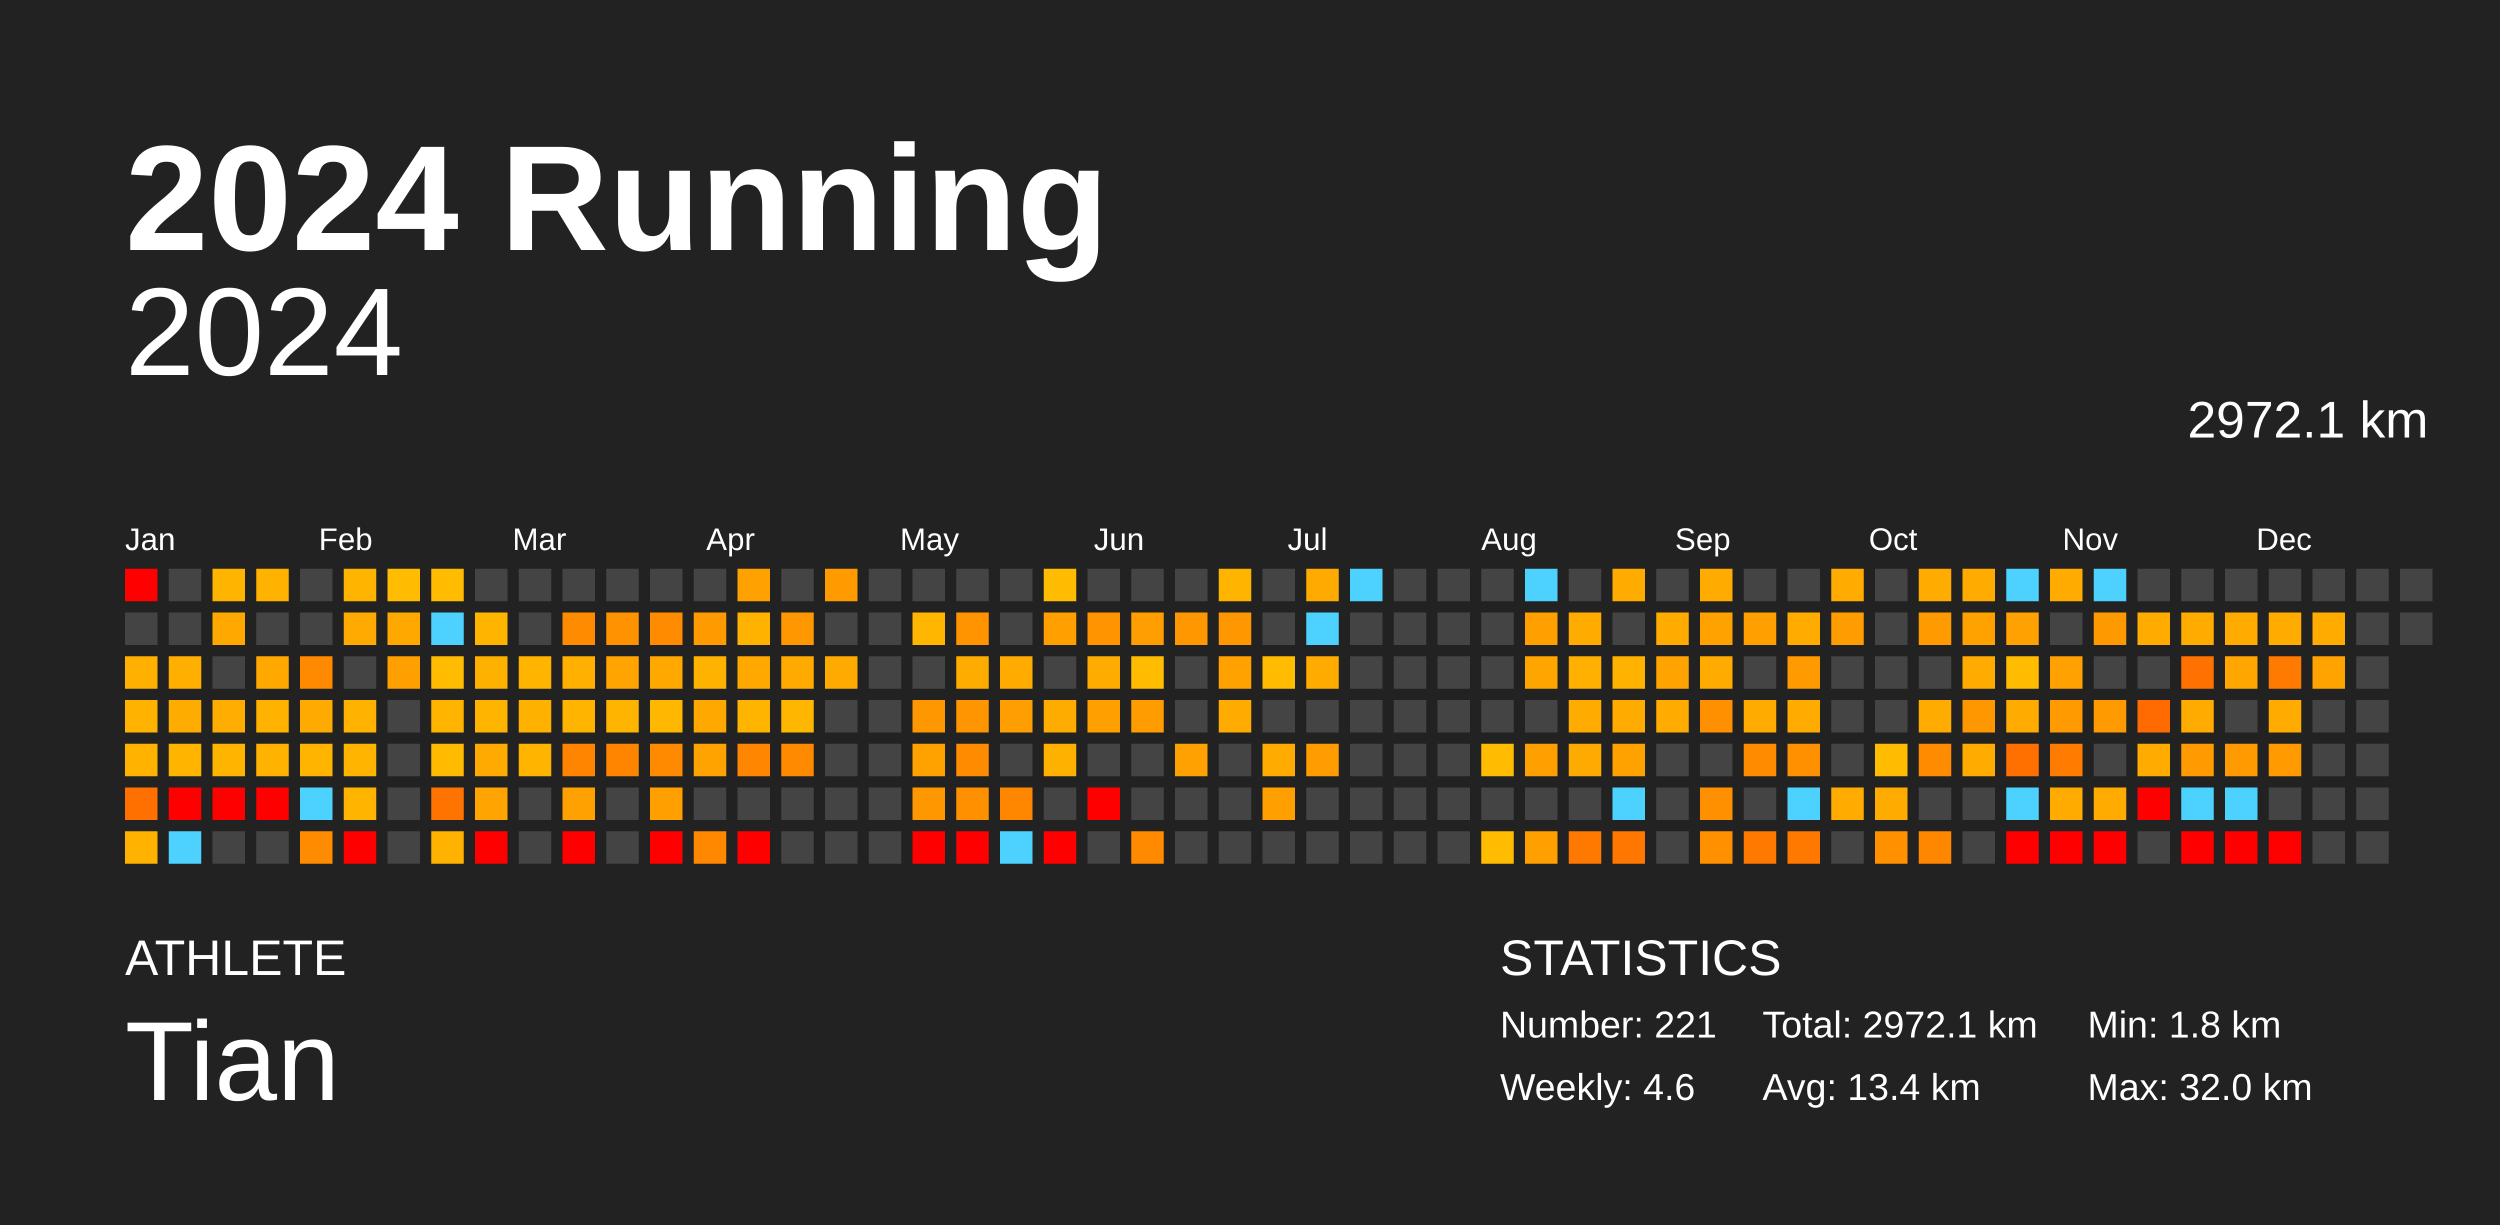
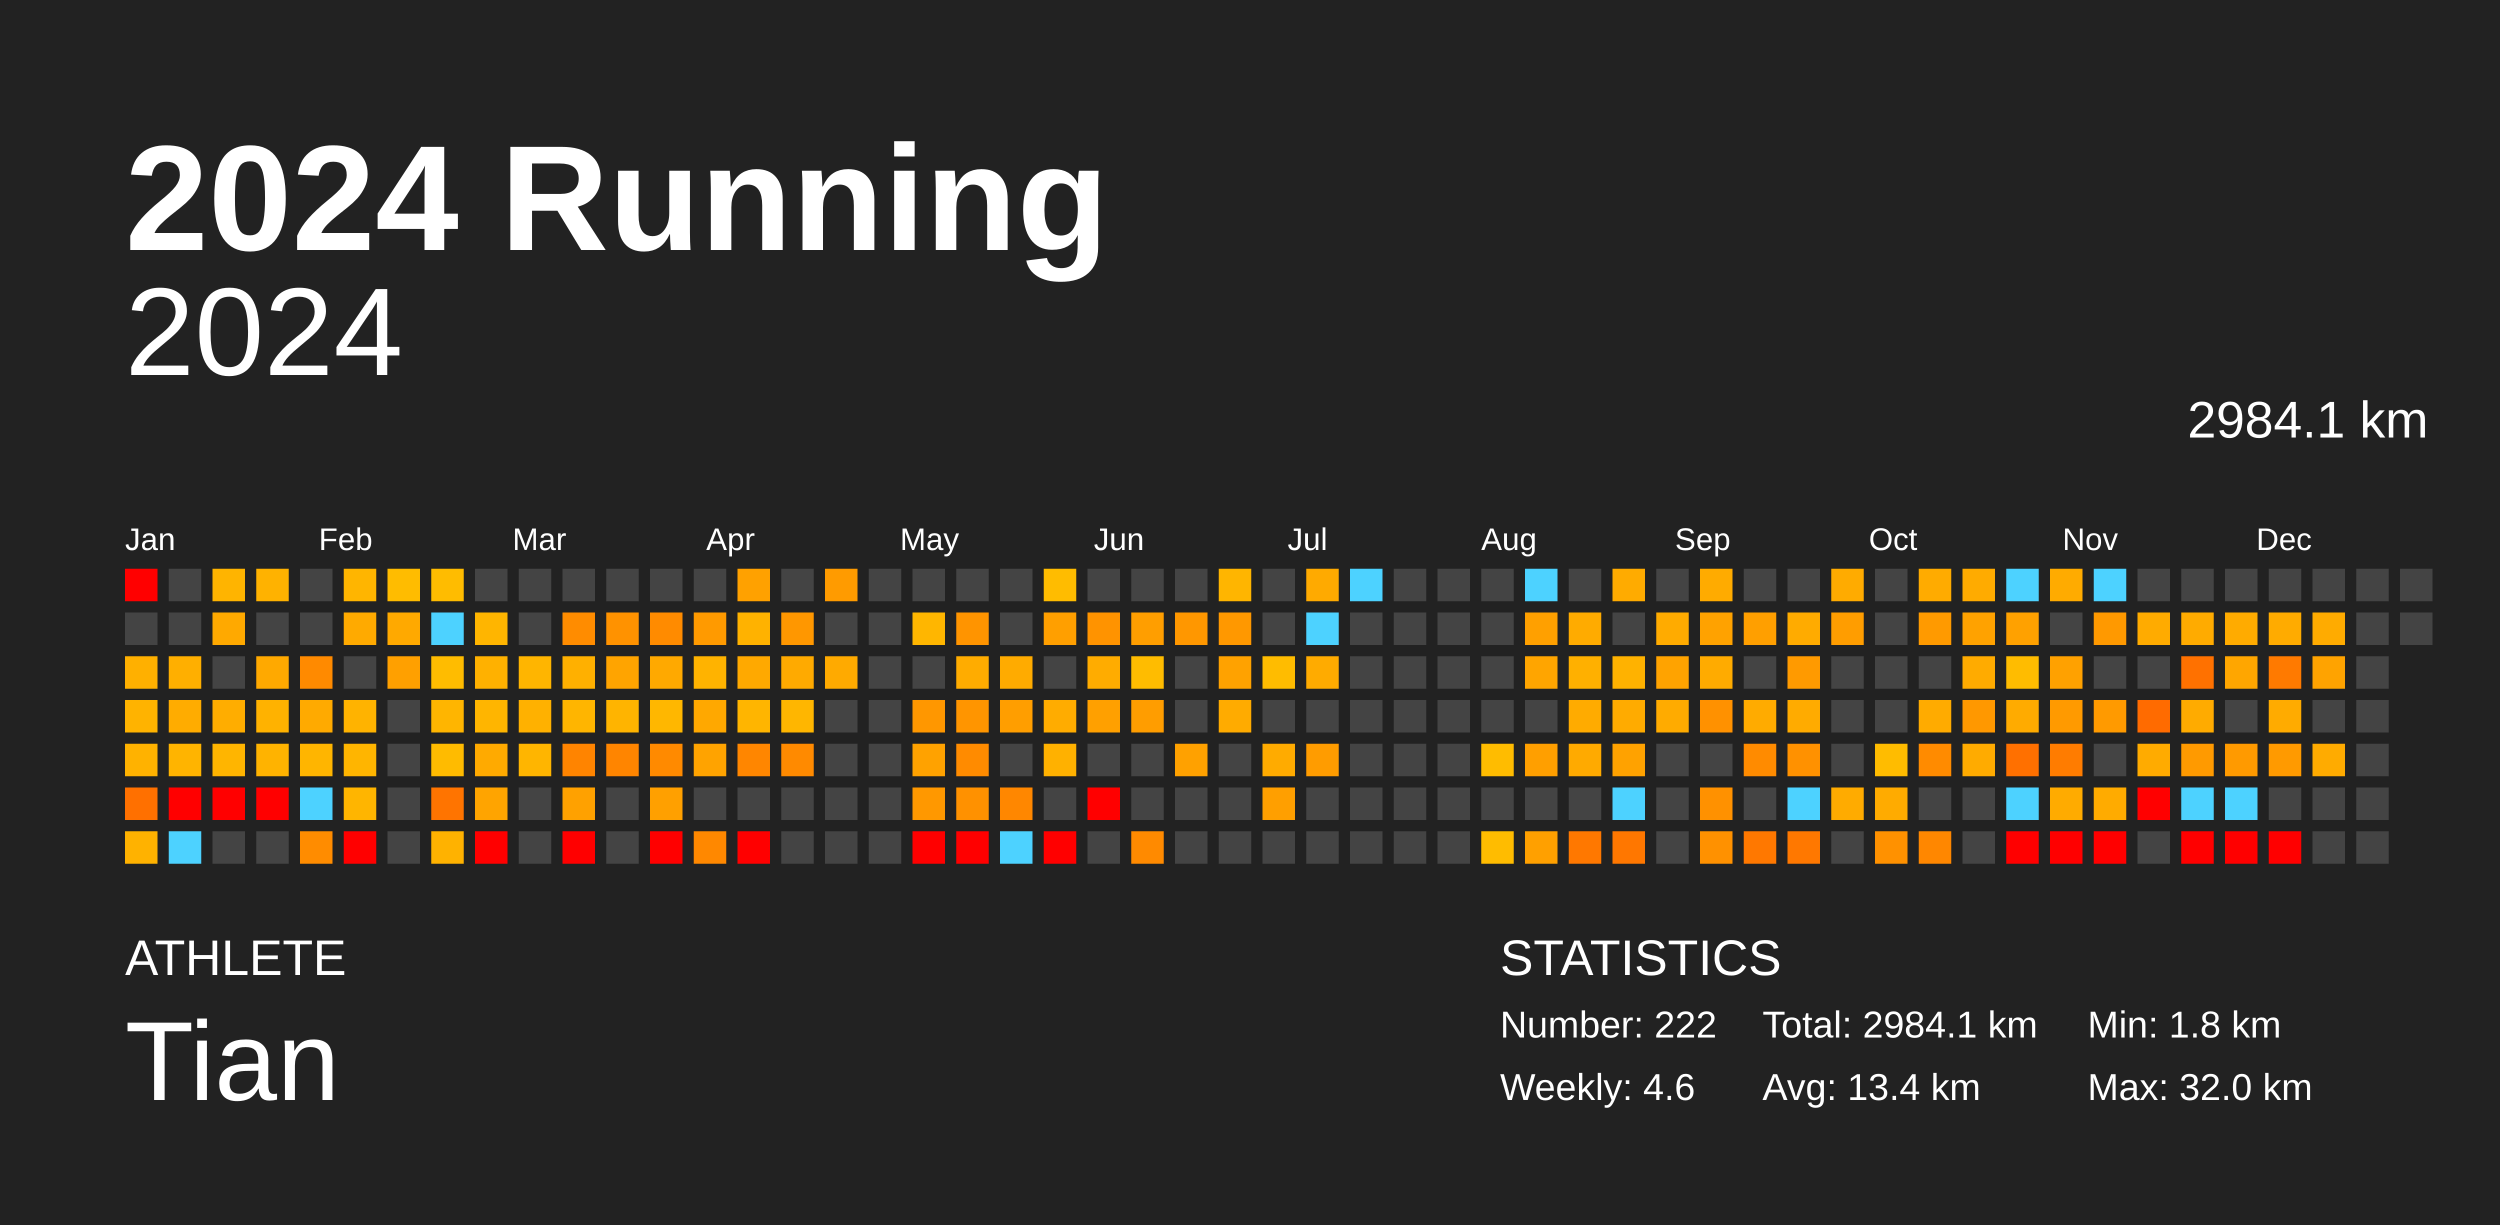
<svg xmlns="http://www.w3.org/2000/svg" baseProfile="full" height="98mm" version="1.1" viewBox="0,0,200,98" width="200mm">
  <defs />
  <rect fill="#222222" height="98" width="200" x="0" y="0" />
  <text fill="#FFFFFF" style="font-size:12px; font-family:Arial; font-weight:bold;" x="10" y="20">2024 Running</text>
  <text fill="#FFFFFF" style="font-size:4px; font-family:Arial" x="10" y="78">ATHLETE</text>
  <text fill="#FFFFFF" style="font-size:9px; font-family:Arial" x="10" y="88">Tian</text>
  <text fill="#FFFFFF" style="font-size:4px; font-family:Arial" x="120" y="78">STATISTICS</text>
-   <text fill="#FFFFFF" style="font-size:3px; font-family:Arial" x="120" y="83">Number: 221</text>
+   <text fill="#FFFFFF" style="font-size:3px; font-family:Arial" x="120" y="83">Number: 222</text>
  <text fill="#FFFFFF" style="font-size:3px; font-family:Arial" x="120" y="88">Weekly: 4.6</text>
-   <text fill="#FFFFFF" style="font-size:3px; font-family:Arial" x="141" y="83">Total: 2972.1 km</text>
+   <text fill="#FFFFFF" style="font-size:3px; font-family:Arial" x="141" y="83">Total: 2984.1 km</text>
  <text fill="#FFFFFF" style="font-size:3px; font-family:Arial" x="141" y="88">Avg: 13.4 km</text>
  <text fill="#FFFFFF" style="font-size:3px; font-family:Arial" x="167" y="83">Min: 1.8 km</text>
  <text fill="#FFFFFF" style="font-size:3px; font-family:Arial" x="167" y="88">Max: 32.0 km</text>
  <text alignment-baseline="hanging" fill="#FFFFFF" style="font-size:10.0px; font-family:Arial;" x="10" y="30">2024</text>
-   <text alignment-baseline="hanging" fill="#FFFFFF" style="font-size:4.125px; font-family:Arial;" x="175" y="35">2972.1 km</text>
+   <text alignment-baseline="hanging" fill="#FFFFFF" style="font-size:4.125px; font-family:Arial;" x="175" y="35">2984.1 km</text>
  <text fill="#FFFFFF" style="font-size:2.5px; font-family:Arial" x="10.0" y="44">Jan</text>
  <text fill="#FFFFFF" style="font-size:2.5px; font-family:Arial" x="25.5" y="44">Feb</text>
  <text fill="#FFFFFF" style="font-size:2.5px; font-family:Arial" x="41.0" y="44">Mar</text>
  <text fill="#FFFFFF" style="font-size:2.5px; font-family:Arial" x="56.5" y="44">Apr</text>
  <text fill="#FFFFFF" style="font-size:2.5px; font-family:Arial" x="72.0" y="44">May</text>
  <text fill="#FFFFFF" style="font-size:2.5px; font-family:Arial" x="87.5" y="44">Jun</text>
  <text fill="#FFFFFF" style="font-size:2.5px; font-family:Arial" x="103.0" y="44">Jul</text>
  <text fill="#FFFFFF" style="font-size:2.5px; font-family:Arial" x="118.5" y="44">Aug</text>
  <text fill="#FFFFFF" style="font-size:2.5px; font-family:Arial" x="134.0" y="44">Sep</text>
  <text fill="#FFFFFF" style="font-size:2.5px; font-family:Arial" x="149.5" y="44">Oct</text>
  <text fill="#FFFFFF" style="font-size:2.5px; font-family:Arial" x="165.0" y="44">Nov</text>
  <text fill="#FFFFFF" style="font-size:2.5px; font-family:Arial" x="180.5" y="44">Dec</text>
  <rect fill="red" height="2.6" width="2.6" x="10.0" y="45.5" />
  <rect fill="#444444" height="2.6" width="2.6" x="10.0" y="49.0" />
  <rect fill="#ffb000" height="2.6" width="2.6" x="10.0" y="52.5" />
  <rect fill="#ffb300" height="2.6" width="2.6" x="10.0" y="56.0" />
  <rect fill="#ffb200" height="2.6" width="2.6" x="10.0" y="59.5" />
  <rect fill="#ff7000" height="2.6" width="2.6" x="10.0" y="63.0" />
  <rect fill="#ffb200" height="2.6" width="2.6" x="10.0" y="66.5" />
  <rect fill="#444444" height="2.6" width="2.6" x="13.5" y="45.5" />
  <rect fill="#444444" height="2.6" width="2.6" x="13.5" y="49.0" />
  <rect fill="#ffaf00" height="2.6" width="2.6" x="13.5" y="52.5" />
  <rect fill="#ffac00" height="2.6" width="2.6" x="13.5" y="56.0" />
  <rect fill="#ffb400" height="2.6" width="2.6" x="13.5" y="59.5" />
  <rect fill="red" height="2.6" width="2.6" x="13.5" y="63.0" />
  <rect fill="#4dd2ff" height="2.6" width="2.6" x="13.5" y="66.5" />
  <rect fill="#ffb400" height="2.6" width="2.6" x="17.0" y="45.5" />
  <rect fill="#ffa900" height="2.6" width="2.6" x="17.0" y="49.0" />
  <rect fill="#444444" height="2.6" width="2.6" x="17.0" y="52.5" />
  <rect fill="#ffad00" height="2.6" width="2.6" x="17.0" y="56.0" />
  <rect fill="#ffb500" height="2.6" width="2.6" x="17.0" y="59.5" />
  <rect fill="red" height="2.6" width="2.6" x="17.0" y="63.0" />
  <rect fill="#444444" height="2.6" width="2.6" x="17.0" y="66.5" />
  <rect fill="#ffb200" height="2.6" width="2.6" x="20.5" y="45.5" />
  <rect fill="#444444" height="2.6" width="2.6" x="20.5" y="49.0" />
  <rect fill="#ffa900" height="2.6" width="2.6" x="20.5" y="52.5" />
  <rect fill="#ffb200" height="2.6" width="2.6" x="20.5" y="56.0" />
  <rect fill="#ffb300" height="2.6" width="2.6" x="20.5" y="59.5" />
  <rect fill="red" height="2.6" width="2.6" x="20.5" y="63.0" />
  <rect fill="#444444" height="2.6" width="2.6" x="20.5" y="66.5" />
  <rect fill="#444444" height="2.6" width="2.6" x="24.0" y="45.5" />
  <rect fill="#444444" height="2.6" width="2.6" x="24.0" y="49.0" />
  <rect fill="#ff8a00" height="2.6" width="2.6" x="24.0" y="52.5" />
  <rect fill="#ffaa00" height="2.6" width="2.6" x="24.0" y="56.0" />
  <rect fill="#ffb500" height="2.6" width="2.6" x="24.0" y="59.5" />
  <rect fill="#4dd2ff" height="2.6" width="2.6" x="24.0" y="63.0" />
  <rect fill="#ff8c00" height="2.6" width="2.6" x="24.0" y="66.5" />
  <rect fill="#ffb500" height="2.6" width="2.6" x="27.5" y="45.5" />
  <rect fill="#ffaa00" height="2.6" width="2.6" x="27.5" y="49.0" />
  <rect fill="#444444" height="2.6" width="2.6" x="27.5" y="52.5" />
  <rect fill="#ffb300" height="2.6" width="2.6" x="27.5" y="56.0" />
  <rect fill="#ffb500" height="2.6" width="2.6" x="27.5" y="59.5" />
  <rect fill="#ffb500" height="2.6" width="2.6" x="27.5" y="63.0" />
  <rect fill="red" height="2.6" width="2.6" x="27.5" y="66.5" />
  <rect fill="#ffbc00" height="2.6" width="2.6" x="31.0" y="45.5" />
  <rect fill="#ffa900" height="2.6" width="2.6" x="31.0" y="49.0" />
  <rect fill="#ffa000" height="2.6" width="2.6" x="31.0" y="52.5" />
  <rect fill="#444444" height="2.6" width="2.6" x="31.0" y="56.0" />
  <rect fill="#444444" height="2.6" width="2.6" x="31.0" y="59.5" />
  <rect fill="#444444" height="2.6" width="2.6" x="31.0" y="63.0" />
  <rect fill="#444444" height="2.6" width="2.6" x="31.0" y="66.5" />
  <rect fill="#ffbc00" height="2.6" width="2.6" x="34.5" y="45.5" />
  <rect fill="#4dd2ff" height="2.6" width="2.6" x="34.5" y="49.0" />
  <rect fill="#ffbc00" height="2.6" width="2.6" x="34.5" y="52.5" />
  <rect fill="#ffb500" height="2.6" width="2.6" x="34.5" y="56.0" />
  <rect fill="#ffbb00" height="2.6" width="2.6" x="34.5" y="59.5" />
  <rect fill="#ff7400" height="2.6" width="2.6" x="34.5" y="63.0" />
  <rect fill="#ffb200" height="2.6" width="2.6" x="34.5" y="66.5" />
  <rect fill="#444444" height="2.6" width="2.6" x="38.0" y="45.5" />
  <rect fill="#ffb500" height="2.6" width="2.6" x="38.0" y="49.0" />
  <rect fill="#ffb100" height="2.6" width="2.6" x="38.0" y="52.5" />
  <rect fill="#ffb500" height="2.6" width="2.6" x="38.0" y="56.0" />
  <rect fill="#ffaa00" height="2.6" width="2.6" x="38.0" y="59.5" />
  <rect fill="#ffa400" height="2.6" width="2.6" x="38.0" y="63.0" />
  <rect fill="red" height="2.6" width="2.6" x="38.0" y="66.5" />
  <rect fill="#444444" height="2.6" width="2.6" x="41.5" y="45.5" />
  <rect fill="#444444" height="2.6" width="2.6" x="41.5" y="49.0" />
  <rect fill="#ffb500" height="2.6" width="2.6" x="41.5" y="52.5" />
  <rect fill="#ffb100" height="2.6" width="2.6" x="41.5" y="56.0" />
  <rect fill="#ffb500" height="2.6" width="2.6" x="41.5" y="59.5" />
  <rect fill="#444444" height="2.6" width="2.6" x="41.5" y="63.0" />
  <rect fill="#444444" height="2.6" width="2.6" x="41.5" y="66.5" />
  <rect fill="#444444" height="2.6" width="2.6" x="45.0" y="45.5" />
  <rect fill="#ff8c00" height="2.6" width="2.6" x="45.0" y="49.0" />
  <rect fill="#ffb000" height="2.6" width="2.6" x="45.0" y="52.5" />
  <rect fill="#ffb500" height="2.6" width="2.6" x="45.0" y="56.0" />
  <rect fill="#ff8400" height="2.6" width="2.6" x="45.0" y="59.5" />
  <rect fill="#ffa100" height="2.6" width="2.6" x="45.0" y="63.0" />
  <rect fill="red" height="2.6" width="2.6" x="45.0" y="66.5" />
  <rect fill="#444444" height="2.6" width="2.6" x="48.5" y="45.5" />
  <rect fill="#ff9200" height="2.6" width="2.6" x="48.5" y="49.0" />
  <rect fill="#ffa400" height="2.6" width="2.6" x="48.5" y="52.5" />
  <rect fill="#ffb400" height="2.6" width="2.6" x="48.5" y="56.0" />
  <rect fill="#ff8500" height="2.6" width="2.6" x="48.5" y="59.5" />
  <rect fill="#444444" height="2.6" width="2.6" x="48.5" y="63.0" />
  <rect fill="#444444" height="2.6" width="2.6" x="48.5" y="66.5" />
  <rect fill="#444444" height="2.6" width="2.6" x="52.0" y="45.5" />
  <rect fill="#ff8b00" height="2.6" width="2.6" x="52.0" y="49.0" />
  <rect fill="#ffa900" height="2.6" width="2.6" x="52.0" y="52.5" />
  <rect fill="#ffb700" height="2.6" width="2.6" x="52.0" y="56.0" />
  <rect fill="#ff8a00" height="2.6" width="2.6" x="52.0" y="59.5" />
  <rect fill="#ffa000" height="2.6" width="2.6" x="52.0" y="63.0" />
  <rect fill="red" height="2.6" width="2.6" x="52.0" y="66.5" />
  <rect fill="#444444" height="2.6" width="2.6" x="55.5" y="45.5" />
  <rect fill="#ff9a00" height="2.6" width="2.6" x="55.5" y="49.0" />
  <rect fill="#ffb300" height="2.6" width="2.6" x="55.5" y="52.5" />
  <rect fill="#ffa800" height="2.6" width="2.6" x="55.5" y="56.0" />
  <rect fill="#ffa300" height="2.6" width="2.6" x="55.5" y="59.5" />
  <rect fill="#444444" height="2.6" width="2.6" x="55.5" y="63.0" />
  <rect fill="#ff8800" height="2.6" width="2.6" x="55.5" y="66.5" />
  <rect fill="#ffa100" height="2.6" width="2.6" x="59.0" y="45.5" />
  <rect fill="#ffb200" height="2.6" width="2.6" x="59.0" y="49.0" />
  <rect fill="#ffa900" height="2.6" width="2.6" x="59.0" y="52.5" />
  <rect fill="#ffb500" height="2.6" width="2.6" x="59.0" y="56.0" />
  <rect fill="#ff8600" height="2.6" width="2.6" x="59.0" y="59.5" />
  <rect fill="#444444" height="2.6" width="2.6" x="59.0" y="63.0" />
  <rect fill="red" height="2.6" width="2.6" x="59.0" y="66.5" />
  <rect fill="#444444" height="2.6" width="2.6" x="62.5" y="45.5" />
  <rect fill="#ff9700" height="2.6" width="2.6" x="62.5" y="49.0" />
  <rect fill="#ffaa00" height="2.6" width="2.6" x="62.5" y="52.5" />
  <rect fill="#ffb600" height="2.6" width="2.6" x="62.5" y="56.0" />
  <rect fill="#ff8a00" height="2.6" width="2.6" x="62.5" y="59.5" />
  <rect fill="#444444" height="2.6" width="2.6" x="62.5" y="63.0" />
  <rect fill="#444444" height="2.6" width="2.6" x="62.5" y="66.5" />
  <rect fill="#ff9b00" height="2.6" width="2.6" x="66.0" y="45.5" />
  <rect fill="#444444" height="2.6" width="2.6" x="66.0" y="49.0" />
  <rect fill="#ffaa00" height="2.6" width="2.6" x="66.0" y="52.5" />
  <rect fill="#444444" height="2.6" width="2.6" x="66.0" y="56.0" />
  <rect fill="#444444" height="2.6" width="2.6" x="66.0" y="59.5" />
  <rect fill="#444444" height="2.6" width="2.6" x="66.0" y="63.0" />
  <rect fill="#444444" height="2.6" width="2.6" x="66.0" y="66.5" />
  <rect fill="#444444" height="2.6" width="2.6" x="69.5" y="45.5" />
  <rect fill="#444444" height="2.6" width="2.6" x="69.5" y="49.0" />
  <rect fill="#444444" height="2.6" width="2.6" x="69.5" y="52.5" />
  <rect fill="#444444" height="2.6" width="2.6" x="69.5" y="56.0" />
  <rect fill="#444444" height="2.6" width="2.6" x="69.5" y="59.5" />
  <rect fill="#444444" height="2.6" width="2.6" x="69.5" y="63.0" />
  <rect fill="#444444" height="2.6" width="2.6" x="69.5" y="66.5" />
  <rect fill="#444444" height="2.6" width="2.6" x="73.0" y="45.5" />
  <rect fill="#ffb600" height="2.6" width="2.6" x="73.0" y="49.0" />
  <rect fill="#444444" height="2.6" width="2.6" x="73.0" y="52.5" />
  <rect fill="#ff9700" height="2.6" width="2.6" x="73.0" y="56.0" />
  <rect fill="#ffa200" height="2.6" width="2.6" x="73.0" y="59.5" />
  <rect fill="#ff9800" height="2.6" width="2.6" x="73.0" y="63.0" />
  <rect fill="red" height="2.6" width="2.6" x="73.0" y="66.5" />
  <rect fill="#444444" height="2.6" width="2.6" x="76.5" y="45.5" />
  <rect fill="#ff9400" height="2.6" width="2.6" x="76.5" y="49.0" />
  <rect fill="#ffac00" height="2.6" width="2.6" x="76.5" y="52.5" />
  <rect fill="#ff9500" height="2.6" width="2.6" x="76.5" y="56.0" />
  <rect fill="#ff8b00" height="2.6" width="2.6" x="76.5" y="59.5" />
  <rect fill="#ff9100" height="2.6" width="2.6" x="76.5" y="63.0" />
  <rect fill="red" height="2.6" width="2.6" x="76.5" y="66.5" />
  <rect fill="#444444" height="2.6" width="2.6" x="80.0" y="45.5" />
  <rect fill="#444444" height="2.6" width="2.6" x="80.0" y="49.0" />
  <rect fill="#ffab00" height="2.6" width="2.6" x="80.0" y="52.5" />
  <rect fill="#ff9e00" height="2.6" width="2.6" x="80.0" y="56.0" />
  <rect fill="#444444" height="2.6" width="2.6" x="80.0" y="59.5" />
  <rect fill="#ff8700" height="2.6" width="2.6" x="80.0" y="63.0" />
  <rect fill="#4dd2ff" height="2.6" width="2.6" x="80.0" y="66.5" />
  <rect fill="#ffbc00" height="2.6" width="2.6" x="83.5" y="45.5" />
  <rect fill="#ff9f00" height="2.6" width="2.6" x="83.5" y="49.0" />
  <rect fill="#444444" height="2.6" width="2.6" x="83.5" y="52.5" />
  <rect fill="#ffac00" height="2.6" width="2.6" x="83.5" y="56.0" />
  <rect fill="#ffb100" height="2.6" width="2.6" x="83.5" y="59.5" />
  <rect fill="#444444" height="2.6" width="2.6" x="83.5" y="63.0" />
  <rect fill="red" height="2.6" width="2.6" x="83.5" y="66.5" />
  <rect fill="#444444" height="2.6" width="2.6" x="87.0" y="45.5" />
  <rect fill="#ff9300" height="2.6" width="2.6" x="87.0" y="49.0" />
  <rect fill="#ffac00" height="2.6" width="2.6" x="87.0" y="52.5" />
  <rect fill="#ffa000" height="2.6" width="2.6" x="87.0" y="56.0" />
  <rect fill="#444444" height="2.6" width="2.6" x="87.0" y="59.5" />
  <rect fill="red" height="2.6" width="2.6" x="87.0" y="63.0" />
  <rect fill="#444444" height="2.6" width="2.6" x="87.0" y="66.5" />
  <rect fill="#444444" height="2.6" width="2.6" x="90.5" y="45.5" />
  <rect fill="#ff9e00" height="2.6" width="2.6" x="90.5" y="49.0" />
  <rect fill="#ffbc00" height="2.6" width="2.6" x="90.5" y="52.5" />
  <rect fill="#ff9d00" height="2.6" width="2.6" x="90.5" y="56.0" />
  <rect fill="#444444" height="2.6" width="2.6" x="90.5" y="59.5" />
  <rect fill="#444444" height="2.6" width="2.6" x="90.5" y="63.0" />
  <rect fill="#ff8a00" height="2.6" width="2.6" x="90.5" y="66.5" />
  <rect fill="#444444" height="2.6" width="2.6" x="94.0" y="45.5" />
  <rect fill="#ff9700" height="2.6" width="2.6" x="94.0" y="49.0" />
  <rect fill="#444444" height="2.6" width="2.6" x="94.0" y="52.5" />
  <rect fill="#444444" height="2.6" width="2.6" x="94.0" y="56.0" />
  <rect fill="#ffa100" height="2.6" width="2.6" x="94.0" y="59.5" />
  <rect fill="#444444" height="2.6" width="2.6" x="94.0" y="63.0" />
  <rect fill="#444444" height="2.6" width="2.6" x="94.0" y="66.5" />
  <rect fill="#ffb500" height="2.6" width="2.6" x="97.5" y="45.5" />
  <rect fill="#ff9800" height="2.6" width="2.6" x="97.5" y="49.0" />
  <rect fill="#ffa200" height="2.6" width="2.6" x="97.5" y="52.5" />
  <rect fill="#ffab00" height="2.6" width="2.6" x="97.5" y="56.0" />
  <rect fill="#444444" height="2.6" width="2.6" x="97.5" y="59.5" />
  <rect fill="#444444" height="2.6" width="2.6" x="97.5" y="63.0" />
  <rect fill="#444444" height="2.6" width="2.6" x="97.5" y="66.5" />
  <rect fill="#444444" height="2.6" width="2.6" x="101.0" y="45.5" />
  <rect fill="#444444" height="2.6" width="2.6" x="101.0" y="49.0" />
  <rect fill="#ffbc00" height="2.6" width="2.6" x="101.0" y="52.5" />
  <rect fill="#444444" height="2.6" width="2.6" x="101.0" y="56.0" />
  <rect fill="#ffab00" height="2.6" width="2.6" x="101.0" y="59.5" />
  <rect fill="#ff9f00" height="2.6" width="2.6" x="101.0" y="63.0" />
  <rect fill="#444444" height="2.6" width="2.6" x="101.0" y="66.5" />
  <rect fill="#ffaa00" height="2.6" width="2.6" x="104.5" y="45.5" />
  <rect fill="#4dd2ff" height="2.6" width="2.6" x="104.5" y="49.0" />
  <rect fill="#ffab00" height="2.6" width="2.6" x="104.5" y="52.5" />
  <rect fill="#444444" height="2.6" width="2.6" x="104.5" y="56.0" />
  <rect fill="#ff9c00" height="2.6" width="2.6" x="104.5" y="59.5" />
  <rect fill="#444444" height="2.6" width="2.6" x="104.5" y="63.0" />
  <rect fill="#444444" height="2.6" width="2.6" x="104.5" y="66.5" />
  <rect fill="#4dd2ff" height="2.6" width="2.6" x="108.0" y="45.5" />
  <rect fill="#444444" height="2.6" width="2.6" x="108.0" y="49.0" />
  <rect fill="#444444" height="2.6" width="2.6" x="108.0" y="52.5" />
  <rect fill="#444444" height="2.6" width="2.6" x="108.0" y="56.0" />
  <rect fill="#444444" height="2.6" width="2.6" x="108.0" y="59.5" />
  <rect fill="#444444" height="2.6" width="2.6" x="108.0" y="63.0" />
  <rect fill="#444444" height="2.6" width="2.6" x="108.0" y="66.5" />
  <rect fill="#444444" height="2.6" width="2.6" x="111.5" y="45.5" />
  <rect fill="#444444" height="2.6" width="2.6" x="111.5" y="49.0" />
  <rect fill="#444444" height="2.6" width="2.6" x="111.5" y="52.5" />
  <rect fill="#444444" height="2.6" width="2.6" x="111.5" y="56.0" />
  <rect fill="#444444" height="2.6" width="2.6" x="111.5" y="59.5" />
  <rect fill="#444444" height="2.6" width="2.6" x="111.5" y="63.0" />
  <rect fill="#444444" height="2.6" width="2.6" x="111.5" y="66.5" />
  <rect fill="#444444" height="2.6" width="2.6" x="115.0" y="45.5" />
  <rect fill="#444444" height="2.6" width="2.6" x="115.0" y="49.0" />
  <rect fill="#444444" height="2.6" width="2.6" x="115.0" y="52.5" />
  <rect fill="#444444" height="2.6" width="2.6" x="115.0" y="56.0" />
  <rect fill="#444444" height="2.6" width="2.6" x="115.0" y="59.5" />
  <rect fill="#444444" height="2.6" width="2.6" x="115.0" y="63.0" />
  <rect fill="#444444" height="2.6" width="2.6" x="115.0" y="66.5" />
  <rect fill="#444444" height="2.6" width="2.6" x="118.5" y="45.5" />
  <rect fill="#444444" height="2.6" width="2.6" x="118.5" y="49.0" />
  <rect fill="#444444" height="2.6" width="2.6" x="118.5" y="52.5" />
  <rect fill="#444444" height="2.6" width="2.6" x="118.5" y="56.0" />
  <rect fill="#ffbc00" height="2.6" width="2.6" x="118.5" y="59.5" />
  <rect fill="#444444" height="2.6" width="2.6" x="118.5" y="63.0" />
  <rect fill="#ffbc00" height="2.6" width="2.6" x="118.5" y="66.5" />
  <rect fill="#4dd2ff" height="2.6" width="2.6" x="122.0" y="45.5" />
  <rect fill="#ffa000" height="2.6" width="2.6" x="122.0" y="49.0" />
  <rect fill="#ffa500" height="2.6" width="2.6" x="122.0" y="52.5" />
  <rect fill="#444444" height="2.6" width="2.6" x="122.0" y="56.0" />
  <rect fill="#ff9f00" height="2.6" width="2.6" x="122.0" y="59.5" />
  <rect fill="#444444" height="2.6" width="2.6" x="122.0" y="63.0" />
  <rect fill="#ffa000" height="2.6" width="2.6" x="122.0" y="66.5" />
  <rect fill="#444444" height="2.6" width="2.6" x="125.5" y="45.5" />
  <rect fill="#ffab00" height="2.6" width="2.6" x="125.5" y="49.0" />
  <rect fill="#ffb000" height="2.6" width="2.6" x="125.5" y="52.5" />
  <rect fill="#ffab00" height="2.6" width="2.6" x="125.5" y="56.0" />
  <rect fill="#ffaa00" height="2.6" width="2.6" x="125.5" y="59.5" />
  <rect fill="#444444" height="2.6" width="2.6" x="125.5" y="63.0" />
  <rect fill="#ff7800" height="2.6" width="2.6" x="125.5" y="66.5" />
  <rect fill="#ffab00" height="2.6" width="2.6" x="129.0" y="45.5" />
  <rect fill="#444444" height="2.6" width="2.6" x="129.0" y="49.0" />
  <rect fill="#ffb200" height="2.6" width="2.6" x="129.0" y="52.5" />
  <rect fill="#ffab00" height="2.6" width="2.6" x="129.0" y="56.0" />
  <rect fill="#ffa200" height="2.6" width="2.6" x="129.0" y="59.5" />
  <rect fill="#4dd2ff" height="2.6" width="2.6" x="129.0" y="63.0" />
  <rect fill="#ff7700" height="2.6" width="2.6" x="129.0" y="66.5" />
  <rect fill="#444444" height="2.6" width="2.6" x="132.5" y="45.5" />
  <rect fill="#ffab00" height="2.6" width="2.6" x="132.5" y="49.0" />
  <rect fill="#ffa300" height="2.6" width="2.6" x="132.5" y="52.5" />
  <rect fill="#ffab00" height="2.6" width="2.6" x="132.5" y="56.0" />
  <rect fill="#444444" height="2.6" width="2.6" x="132.5" y="59.5" />
  <rect fill="#444444" height="2.6" width="2.6" x="132.5" y="63.0" />
  <rect fill="#444444" height="2.6" width="2.6" x="132.5" y="66.5" />
  <rect fill="#ffab00" height="2.6" width="2.6" x="136.0" y="45.5" />
  <rect fill="#ffa200" height="2.6" width="2.6" x="136.0" y="49.0" />
  <rect fill="#ffab00" height="2.6" width="2.6" x="136.0" y="52.5" />
  <rect fill="#ff9100" height="2.6" width="2.6" x="136.0" y="56.0" />
  <rect fill="#444444" height="2.6" width="2.6" x="136.0" y="59.5" />
  <rect fill="#ff9100" height="2.6" width="2.6" x="136.0" y="63.0" />
  <rect fill="#ff9100" height="2.6" width="2.6" x="136.0" y="66.5" />
  <rect fill="#444444" height="2.6" width="2.6" x="139.5" y="45.5" />
  <rect fill="#ff9f00" height="2.6" width="2.6" x="139.5" y="49.0" />
  <rect fill="#444444" height="2.6" width="2.6" x="139.5" y="52.5" />
  <rect fill="#ffab00" height="2.6" width="2.6" x="139.5" y="56.0" />
  <rect fill="#ff8b00" height="2.6" width="2.6" x="139.5" y="59.5" />
  <rect fill="#444444" height="2.6" width="2.6" x="139.5" y="63.0" />
  <rect fill="#ff7800" height="2.6" width="2.6" x="139.5" y="66.5" />
  <rect fill="#444444" height="2.6" width="2.6" x="143.0" y="45.5" />
  <rect fill="#ffab00" height="2.6" width="2.6" x="143.0" y="49.0" />
  <rect fill="#ff9a00" height="2.6" width="2.6" x="143.0" y="52.5" />
  <rect fill="#ffab00" height="2.6" width="2.6" x="143.0" y="56.0" />
  <rect fill="#ff9100" height="2.6" width="2.6" x="143.0" y="59.5" />
  <rect fill="#4dd2ff" height="2.6" width="2.6" x="143.0" y="63.0" />
  <rect fill="#ff7800" height="2.6" width="2.6" x="143.0" y="66.5" />
  <rect fill="#ffab00" height="2.6" width="2.6" x="146.5" y="45.5" />
  <rect fill="#ff9d00" height="2.6" width="2.6" x="146.5" y="49.0" />
  <rect fill="#444444" height="2.6" width="2.6" x="146.5" y="52.5" />
  <rect fill="#444444" height="2.6" width="2.6" x="146.5" y="56.0" />
  <rect fill="#444444" height="2.6" width="2.6" x="146.5" y="59.5" />
  <rect fill="#ffab00" height="2.6" width="2.6" x="146.5" y="63.0" />
  <rect fill="#444444" height="2.6" width="2.6" x="146.5" y="66.5" />
  <rect fill="#444444" height="2.6" width="2.6" x="150.0" y="45.5" />
  <rect fill="#444444" height="2.6" width="2.6" x="150.0" y="49.0" />
  <rect fill="#444444" height="2.6" width="2.6" x="150.0" y="52.5" />
  <rect fill="#444444" height="2.6" width="2.6" x="150.0" y="56.0" />
  <rect fill="#ffbc00" height="2.6" width="2.6" x="150.0" y="59.5" />
  <rect fill="#ffab00" height="2.6" width="2.6" x="150.0" y="63.0" />
  <rect fill="#ff9100" height="2.6" width="2.6" x="150.0" y="66.5" />
  <rect fill="#ffab00" height="2.6" width="2.6" x="153.5" y="45.5" />
  <rect fill="#ff9a00" height="2.6" width="2.6" x="153.5" y="49.0" />
  <rect fill="#444444" height="2.6" width="2.6" x="153.5" y="52.5" />
  <rect fill="#ffab00" height="2.6" width="2.6" x="153.5" y="56.0" />
  <rect fill="#ff8b00" height="2.6" width="2.6" x="153.5" y="59.5" />
  <rect fill="#444444" height="2.6" width="2.6" x="153.5" y="63.0" />
  <rect fill="#ff8700" height="2.6" width="2.6" x="153.5" y="66.5" />
  <rect fill="#ffab00" height="2.6" width="2.6" x="157.0" y="45.5" />
  <rect fill="#ffa200" height="2.6" width="2.6" x="157.0" y="49.0" />
  <rect fill="#ffab00" height="2.6" width="2.6" x="157.0" y="52.5" />
  <rect fill="#ff9800" height="2.6" width="2.6" x="157.0" y="56.0" />
  <rect fill="#ffab00" height="2.6" width="2.6" x="157.0" y="59.5" />
  <rect fill="#444444" height="2.6" width="2.6" x="157.0" y="63.0" />
  <rect fill="#444444" height="2.6" width="2.6" x="157.0" y="66.5" />
  <rect fill="#4dd2ff" height="2.6" width="2.6" x="160.5" y="45.5" />
  <rect fill="#ffa100" height="2.6" width="2.6" x="160.5" y="49.0" />
  <rect fill="#ffbc00" height="2.6" width="2.6" x="160.5" y="52.5" />
  <rect fill="#ffab00" height="2.6" width="2.6" x="160.5" y="56.0" />
  <rect fill="#ff7000" height="2.6" width="2.6" x="160.5" y="59.5" />
  <rect fill="#4dd2ff" height="2.6" width="2.6" x="160.5" y="63.0" />
  <rect fill="red" height="2.6" width="2.6" x="160.5" y="66.5" />
  <rect fill="#ffab00" height="2.6" width="2.6" x="164.0" y="45.5" />
  <rect fill="#444444" height="2.6" width="2.6" x="164.0" y="49.0" />
  <rect fill="#ffa100" height="2.6" width="2.6" x="164.0" y="52.5" />
  <rect fill="#ff9a00" height="2.6" width="2.6" x="164.0" y="56.0" />
  <rect fill="#ff7c00" height="2.6" width="2.6" x="164.0" y="59.5" />
  <rect fill="#ffab00" height="2.6" width="2.6" x="164.0" y="63.0" />
  <rect fill="red" height="2.6" width="2.6" x="164.0" y="66.5" />
  <rect fill="#4dd2ff" height="2.6" width="2.6" x="167.5" y="45.5" />
  <rect fill="#ff9900" height="2.6" width="2.6" x="167.5" y="49.0" />
  <rect fill="#444444" height="2.6" width="2.6" x="167.5" y="52.5" />
  <rect fill="#ff9a00" height="2.6" width="2.6" x="167.5" y="56.0" />
  <rect fill="#444444" height="2.6" width="2.6" x="167.5" y="59.5" />
  <rect fill="#ffab00" height="2.6" width="2.6" x="167.5" y="63.0" />
  <rect fill="red" height="2.6" width="2.6" x="167.5" y="66.5" />
  <rect fill="#444444" height="2.6" width="2.6" x="171.0" y="45.5" />
  <rect fill="#ffab00" height="2.6" width="2.6" x="171.0" y="49.0" />
  <rect fill="#444444" height="2.6" width="2.6" x="171.0" y="52.5" />
  <rect fill="#ff6b00" height="2.6" width="2.6" x="171.0" y="56.0" />
  <rect fill="#ffab00" height="2.6" width="2.6" x="171.0" y="59.5" />
  <rect fill="red" height="2.6" width="2.6" x="171.0" y="63.0" />
  <rect fill="#444444" height="2.6" width="2.6" x="171.0" y="66.5" />
  <rect fill="#444444" height="2.6" width="2.6" x="174.5" y="45.5" />
  <rect fill="#ffab00" height="2.6" width="2.6" x="174.5" y="49.0" />
  <rect fill="#ff7100" height="2.6" width="2.6" x="174.5" y="52.5" />
  <rect fill="#ffab00" height="2.6" width="2.6" x="174.5" y="56.0" />
  <rect fill="#ff9a00" height="2.6" width="2.6" x="174.5" y="59.5" />
  <rect fill="#4dd2ff" height="2.6" width="2.6" x="174.5" y="63.0" />
  <rect fill="red" height="2.6" width="2.6" x="174.5" y="66.5" />
  <rect fill="#444444" height="2.6" width="2.6" x="178.0" y="45.5" />
  <rect fill="#ffab00" height="2.6" width="2.6" x="178.0" y="49.0" />
  <rect fill="#ffa600" height="2.6" width="2.6" x="178.0" y="52.5" />
  <rect fill="#444444" height="2.6" width="2.6" x="178.0" y="56.0" />
  <rect fill="#ff9a00" height="2.6" width="2.6" x="178.0" y="59.5" />
  <rect fill="#4dd2ff" height="2.6" width="2.6" x="178.0" y="63.0" />
  <rect fill="red" height="2.6" width="2.6" x="178.0" y="66.5" />
  <rect fill="#444444" height="2.6" width="2.6" x="181.5" y="45.5" />
  <rect fill="#ffab00" height="2.6" width="2.6" x="181.5" y="49.0" />
  <rect fill="#ff7a00" height="2.6" width="2.6" x="181.5" y="52.5" />
  <rect fill="#ffab00" height="2.6" width="2.6" x="181.5" y="56.0" />
  <rect fill="#ff9a00" height="2.6" width="2.6" x="181.5" y="59.5" />
  <rect fill="#444444" height="2.6" width="2.6" x="181.5" y="63.0" />
  <rect fill="red" height="2.6" width="2.6" x="181.5" y="66.5" />
  <rect fill="#444444" height="2.6" width="2.6" x="185.0" y="45.5" />
  <rect fill="#ffab00" height="2.6" width="2.6" x="185.0" y="49.0" />
  <rect fill="#ffa300" height="2.6" width="2.6" x="185.0" y="52.5" />
  <rect fill="#444444" height="2.6" width="2.6" x="185.0" y="56.0" />
-   <rect fill="#444444" height="2.6" width="2.6" x="185.0" y="59.5" />
+   <rect fill="#ffab00" height="2.6" width="2.6" x="185.0" y="59.5" />
  <rect fill="#444444" height="2.6" width="2.6" x="185.0" y="63.0" />
  <rect fill="#444444" height="2.6" width="2.6" x="185.0" y="66.5" />
  <rect fill="#444444" height="2.6" width="2.6" x="188.5" y="45.5" />
  <rect fill="#444444" height="2.6" width="2.6" x="188.5" y="49.0" />
  <rect fill="#444444" height="2.6" width="2.6" x="188.5" y="52.5" />
  <rect fill="#444444" height="2.6" width="2.6" x="188.5" y="56.0" />
  <rect fill="#444444" height="2.6" width="2.6" x="188.5" y="59.5" />
  <rect fill="#444444" height="2.6" width="2.6" x="188.5" y="63.0" />
  <rect fill="#444444" height="2.6" width="2.6" x="188.5" y="66.5" />
  <rect fill="#444444" height="2.6" width="2.6" x="192.0" y="45.5" />
  <rect fill="#444444" height="2.6" width="2.6" x="192.0" y="49.0" />
</svg>
